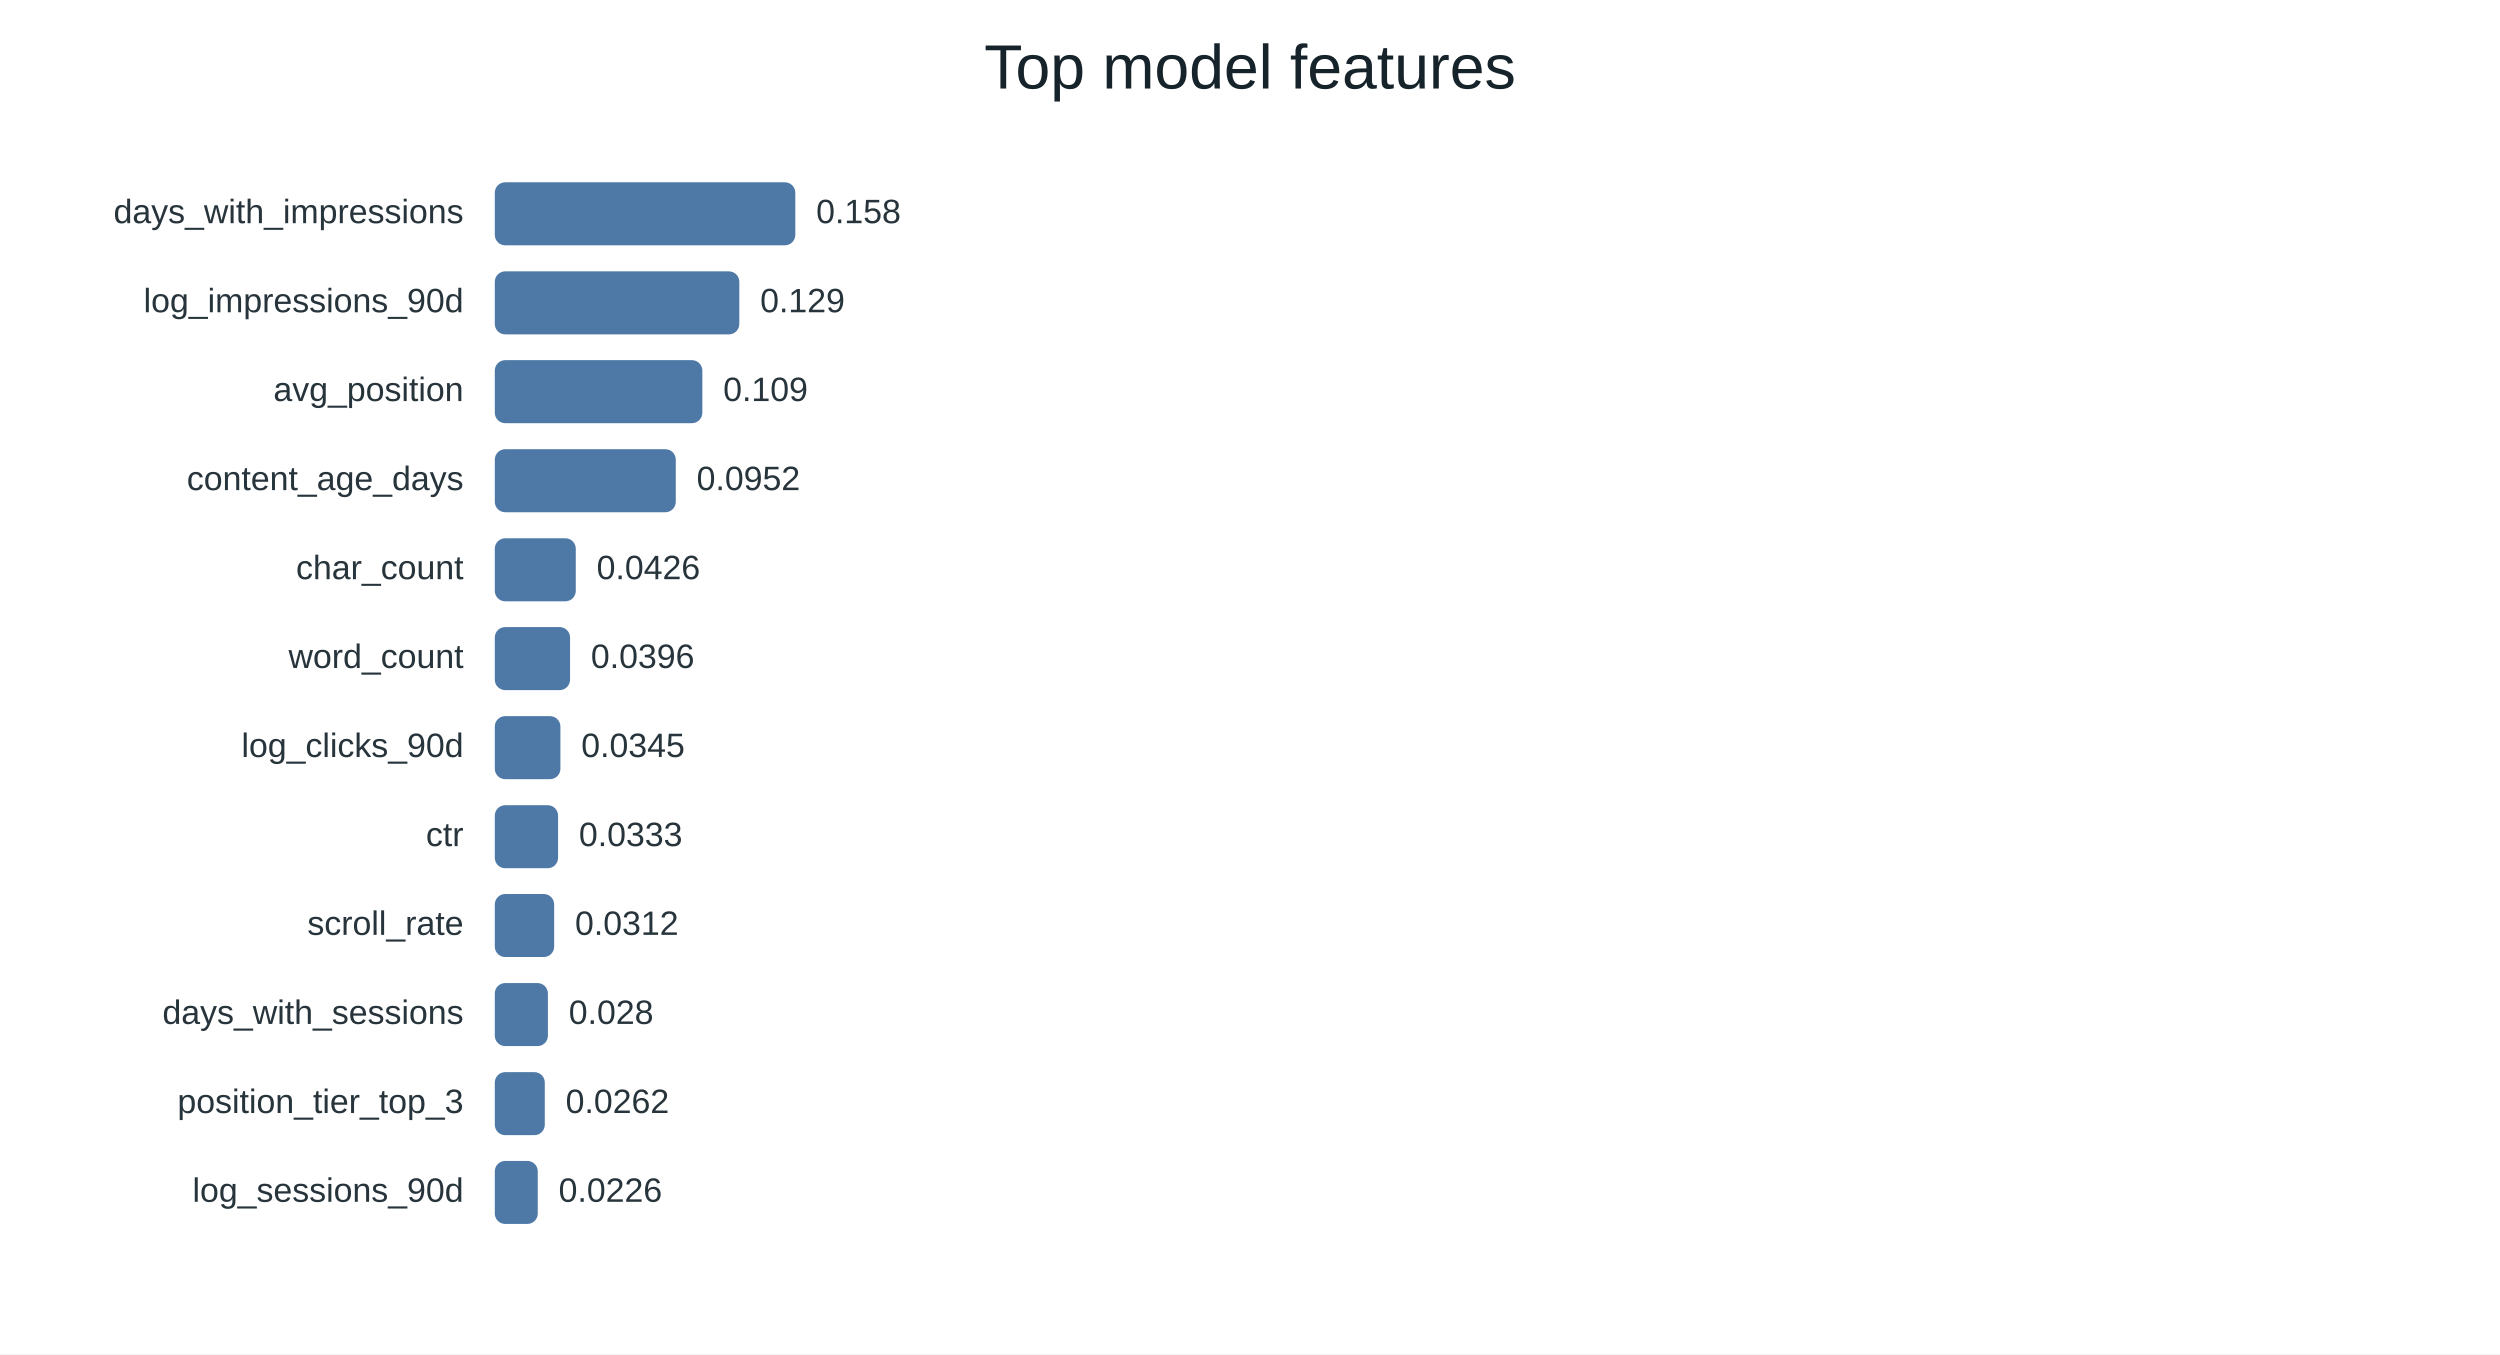
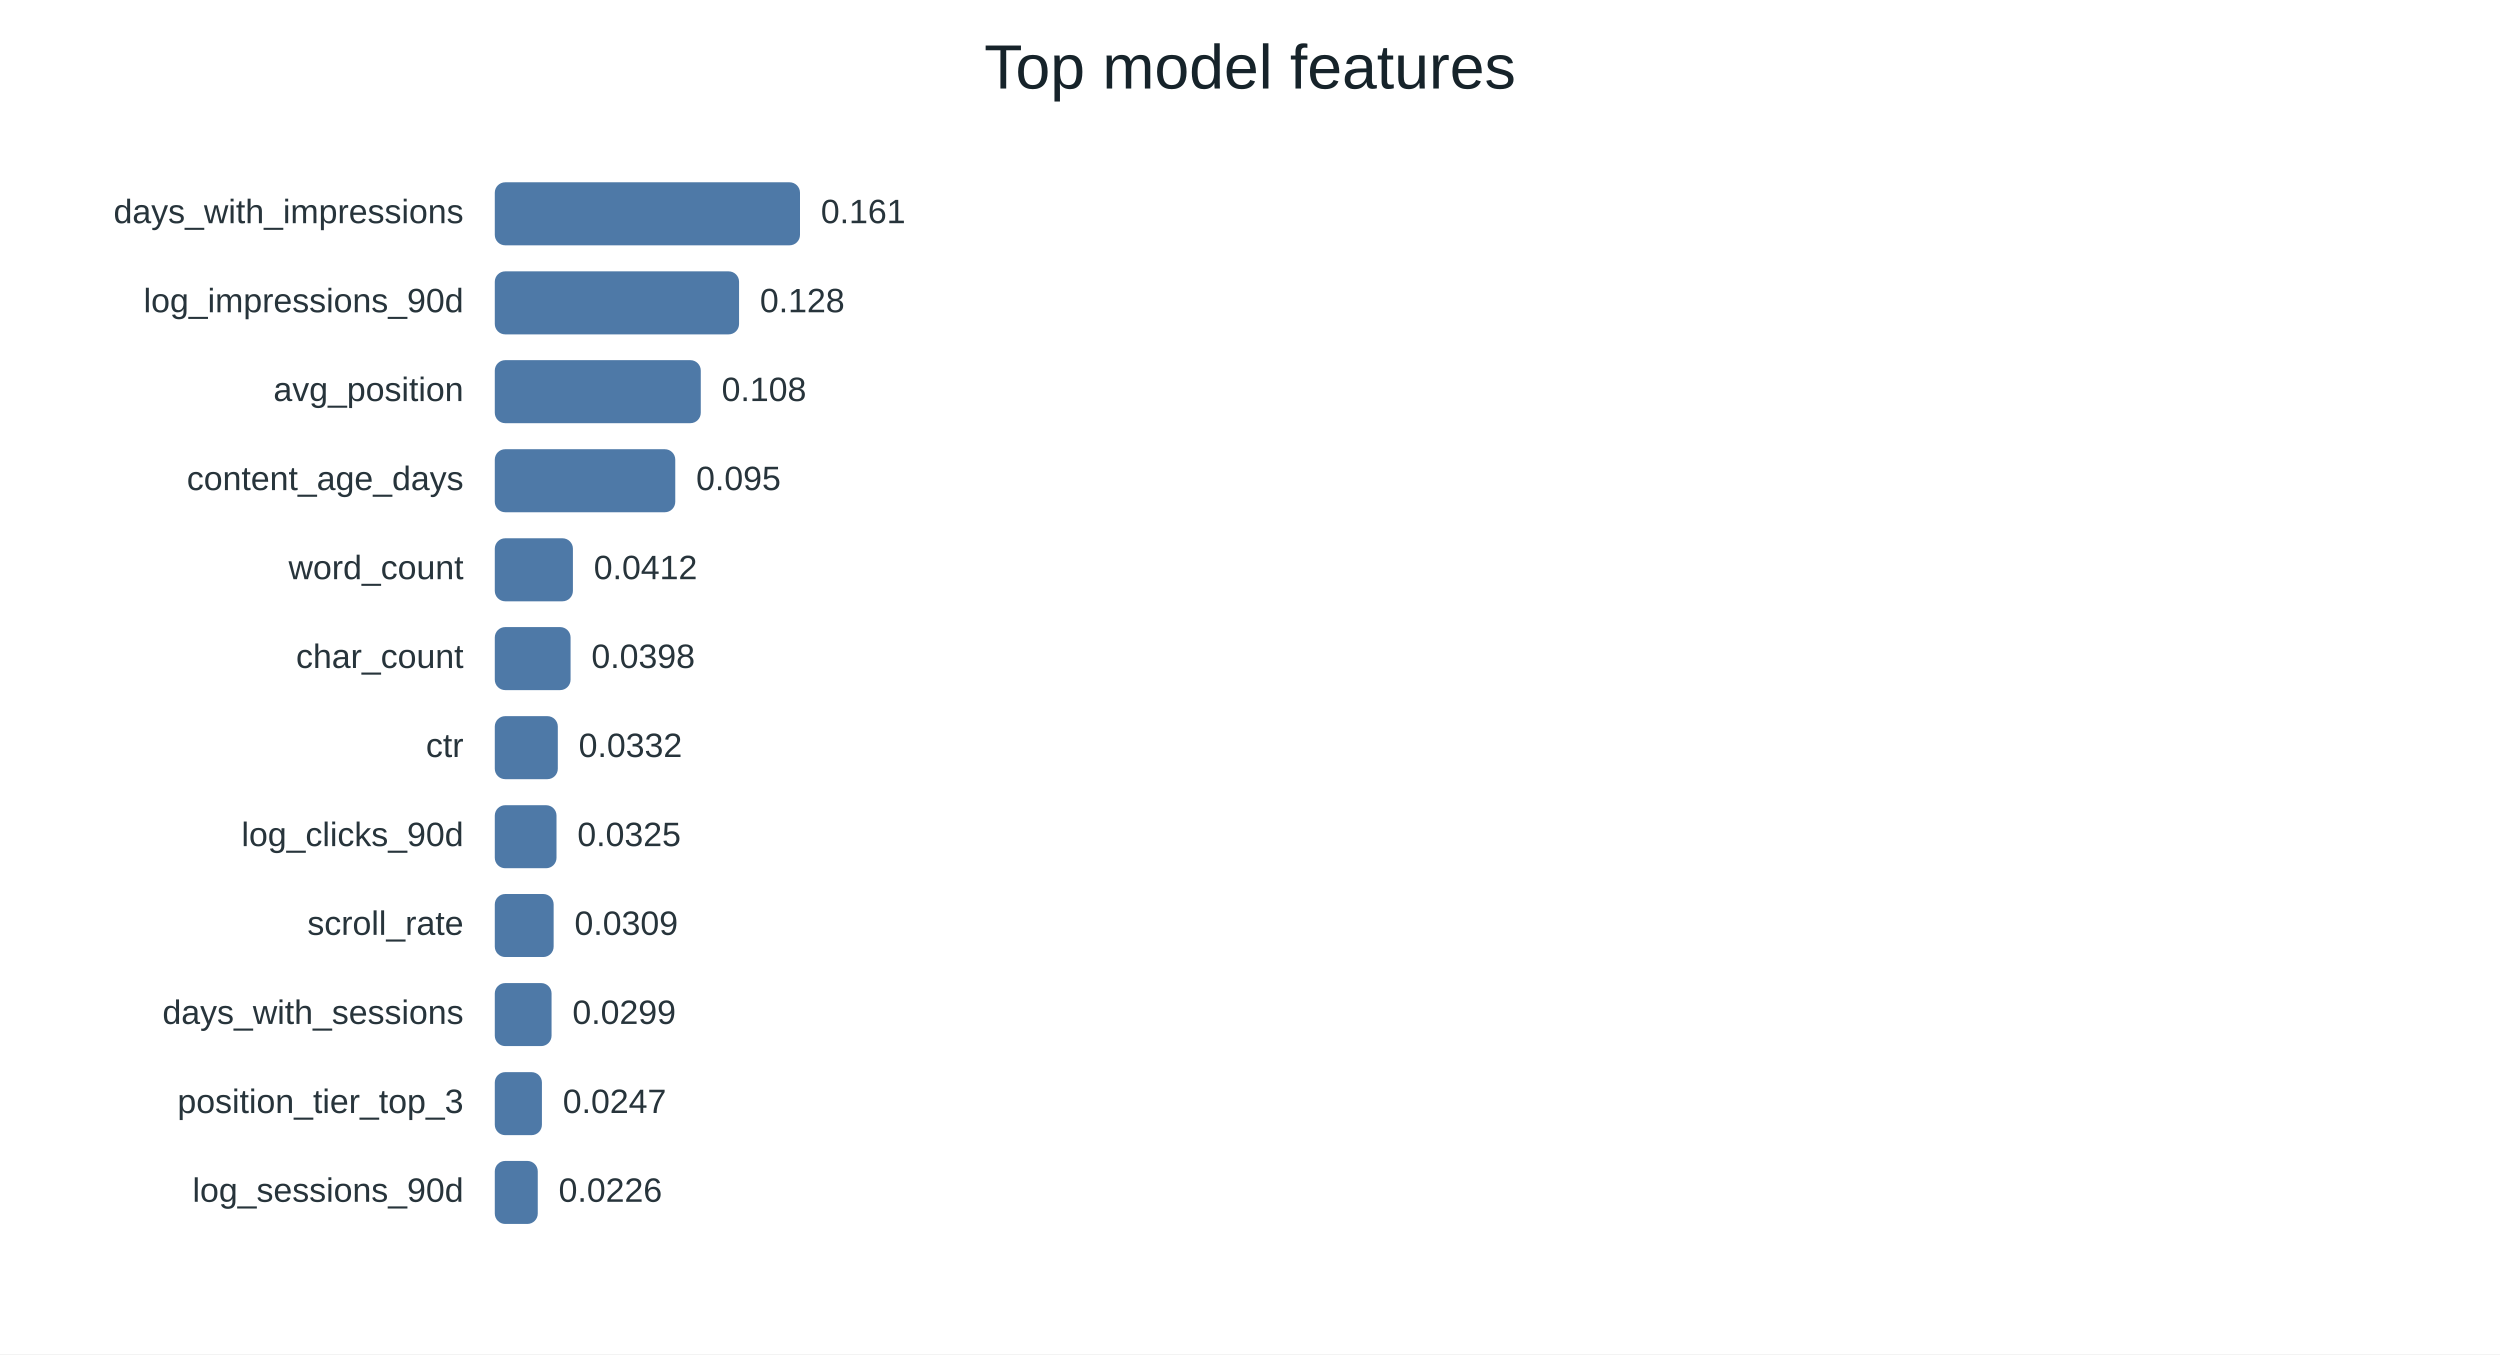
<svg xmlns="http://www.w3.org/2000/svg" width="960" height="520" viewBox="0 0 960 520">
  <rect width="100%" height="100%" fill="#ffffff" />
  <text x="480.0" y="34" text-anchor="middle" font-family="Arial" font-size="24" fill="#16232a">Top model features</text>
  <text x="178" y="85.7" text-anchor="end" font-family="Arial" font-size="13" fill="#27343b">days_with_impressions</text>
-   <rect x="190" y="70.0" width="115.4" height="24.2" fill="#4E79A7" rx="4" />
-   <text x="313.4" y="85.7" font-family="Arial" font-size="13" fill="#27343b">0.158</text>
+   <rect x="190" y="70.0" width="117.2" height="24.2" fill="#4E79A7" rx="4" />
+   <text x="315.2" y="85.7" font-family="Arial" font-size="13" fill="#27343b">0.161</text>
  <text x="178" y="119.9" text-anchor="end" font-family="Arial" font-size="13" fill="#27343b">log_impressions_90d</text>
-   <rect x="190" y="104.2" width="93.9" height="24.2" fill="#4E79A7" rx="4" />
-   <text x="291.9" y="119.9" font-family="Arial" font-size="13" fill="#27343b">0.129</text>
+   <rect x="190" y="104.2" width="93.8" height="24.2" fill="#4E79A7" rx="4" />
+   <text x="291.8" y="119.9" font-family="Arial" font-size="13" fill="#27343b">0.128</text>
  <text x="178" y="154.0" text-anchor="end" font-family="Arial" font-size="13" fill="#27343b">avg_position</text>
-   <rect x="190" y="138.3" width="79.7" height="24.2" fill="#4E79A7" rx="4" />
-   <text x="277.7" y="154.0" font-family="Arial" font-size="13" fill="#27343b">0.109</text>
+   <rect x="190" y="138.3" width="79.1" height="24.2" fill="#4E79A7" rx="4" />
+   <text x="277.1" y="154.0" font-family="Arial" font-size="13" fill="#27343b">0.108</text>
  <text x="178" y="188.2" text-anchor="end" font-family="Arial" font-size="13" fill="#27343b">content_age_days</text>
-   <rect x="190" y="172.5" width="69.5" height="24.2" fill="#4E79A7" rx="4" />
-   <text x="267.5" y="188.2" font-family="Arial" font-size="13" fill="#27343b">0.0952</text>
-   <text x="178" y="222.4" text-anchor="end" font-family="Arial" font-size="13" fill="#27343b">char_count</text>
-   <rect x="190" y="206.7" width="31.1" height="24.2" fill="#4E79A7" rx="4" />
-   <text x="229.1" y="222.4" font-family="Arial" font-size="13" fill="#27343b">0.0426</text>
-   <text x="178" y="256.5" text-anchor="end" font-family="Arial" font-size="13" fill="#27343b">word_count</text>
-   <rect x="190" y="240.8" width="28.9" height="24.2" fill="#4E79A7" rx="4" />
-   <text x="226.9" y="256.5" font-family="Arial" font-size="13" fill="#27343b">0.0396</text>
-   <text x="178" y="290.7" text-anchor="end" font-family="Arial" font-size="13" fill="#27343b">log_clicks_90d</text>
-   <rect x="190" y="275.0" width="25.2" height="24.2" fill="#4E79A7" rx="4" />
-   <text x="223.2" y="290.7" font-family="Arial" font-size="13" fill="#27343b">0.0345</text>
-   <text x="178" y="324.9" text-anchor="end" font-family="Arial" font-size="13" fill="#27343b">ctr</text>
-   <rect x="190" y="309.2" width="24.3" height="24.2" fill="#4E79A7" rx="4" />
-   <text x="222.3" y="324.9" font-family="Arial" font-size="13" fill="#27343b">0.0333</text>
+   <rect x="190" y="172.5" width="69.3" height="24.2" fill="#4E79A7" rx="4" />
+   <text x="267.3" y="188.2" font-family="Arial" font-size="13" fill="#27343b">0.095</text>
+   <text x="178" y="222.4" text-anchor="end" font-family="Arial" font-size="13" fill="#27343b">word_count</text>
+   <rect x="190" y="206.7" width="30.0" height="24.2" fill="#4E79A7" rx="4" />
+   <text x="228.0" y="222.4" font-family="Arial" font-size="13" fill="#27343b">0.0412</text>
+   <text x="178" y="256.5" text-anchor="end" font-family="Arial" font-size="13" fill="#27343b">char_count</text>
+   <rect x="190" y="240.8" width="29.1" height="24.2" fill="#4E79A7" rx="4" />
+   <text x="227.1" y="256.5" font-family="Arial" font-size="13" fill="#27343b">0.0398</text>
+   <text x="178" y="290.7" text-anchor="end" font-family="Arial" font-size="13" fill="#27343b">ctr</text>
+   <rect x="190" y="275.0" width="24.2" height="24.2" fill="#4E79A7" rx="4" />
+   <text x="222.2" y="290.7" font-family="Arial" font-size="13" fill="#27343b">0.0332</text>
+   <text x="178" y="324.9" text-anchor="end" font-family="Arial" font-size="13" fill="#27343b">log_clicks_90d</text>
+   <rect x="190" y="309.2" width="23.7" height="24.2" fill="#4E79A7" rx="4" />
+   <text x="221.7" y="324.9" font-family="Arial" font-size="13" fill="#27343b">0.0325</text>
  <text x="178" y="359.0" text-anchor="end" font-family="Arial" font-size="13" fill="#27343b">scroll_rate</text>
-   <rect x="190" y="343.3" width="22.8" height="24.2" fill="#4E79A7" rx="4" />
-   <text x="220.8" y="359.0" font-family="Arial" font-size="13" fill="#27343b">0.0312</text>
+   <rect x="190" y="343.3" width="22.6" height="24.2" fill="#4E79A7" rx="4" />
+   <text x="220.6" y="359.0" font-family="Arial" font-size="13" fill="#27343b">0.0309</text>
  <text x="178" y="393.2" text-anchor="end" font-family="Arial" font-size="13" fill="#27343b">days_with_sessions</text>
-   <rect x="190" y="377.5" width="20.4" height="24.2" fill="#4E79A7" rx="4" />
-   <text x="218.4" y="393.2" font-family="Arial" font-size="13" fill="#27343b">0.028</text>
+   <rect x="190" y="377.5" width="21.8" height="24.2" fill="#4E79A7" rx="4" />
+   <text x="219.8" y="393.2" font-family="Arial" font-size="13" fill="#27343b">0.0299</text>
  <text x="178" y="427.4" text-anchor="end" font-family="Arial" font-size="13" fill="#27343b">position_tier_top_3</text>
-   <rect x="190" y="411.7" width="19.2" height="24.2" fill="#4E79A7" rx="4" />
-   <text x="217.2" y="427.4" font-family="Arial" font-size="13" fill="#27343b">0.0262</text>
+   <rect x="190" y="411.7" width="18.1" height="24.2" fill="#4E79A7" rx="4" />
+   <text x="216.1" y="427.4" font-family="Arial" font-size="13" fill="#27343b">0.0247</text>
  <text x="178" y="461.5" text-anchor="end" font-family="Arial" font-size="13" fill="#27343b">log_sessions_90d</text>
  <rect x="190" y="445.8" width="16.5" height="24.2" fill="#4E79A7" rx="4" />
  <text x="214.5" y="461.5" font-family="Arial" font-size="13" fill="#27343b">0.0226</text>
</svg>
